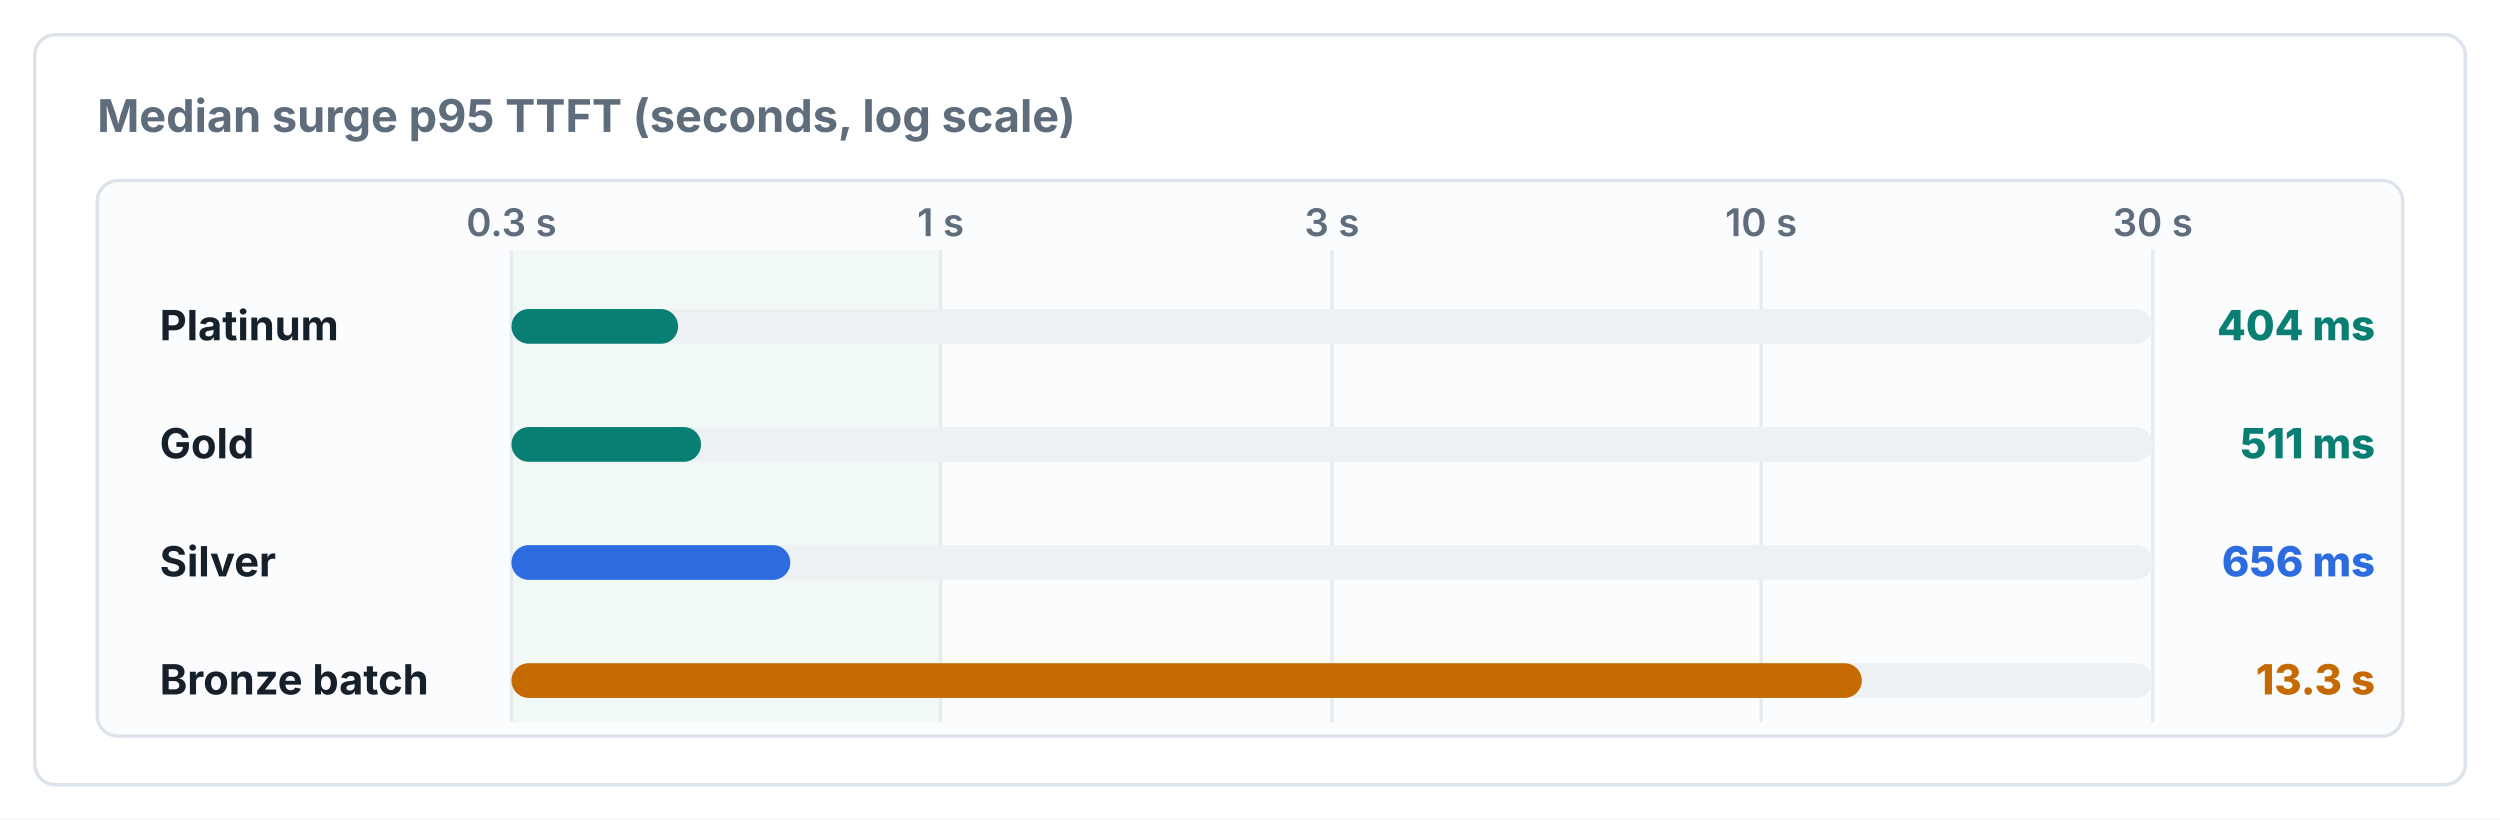
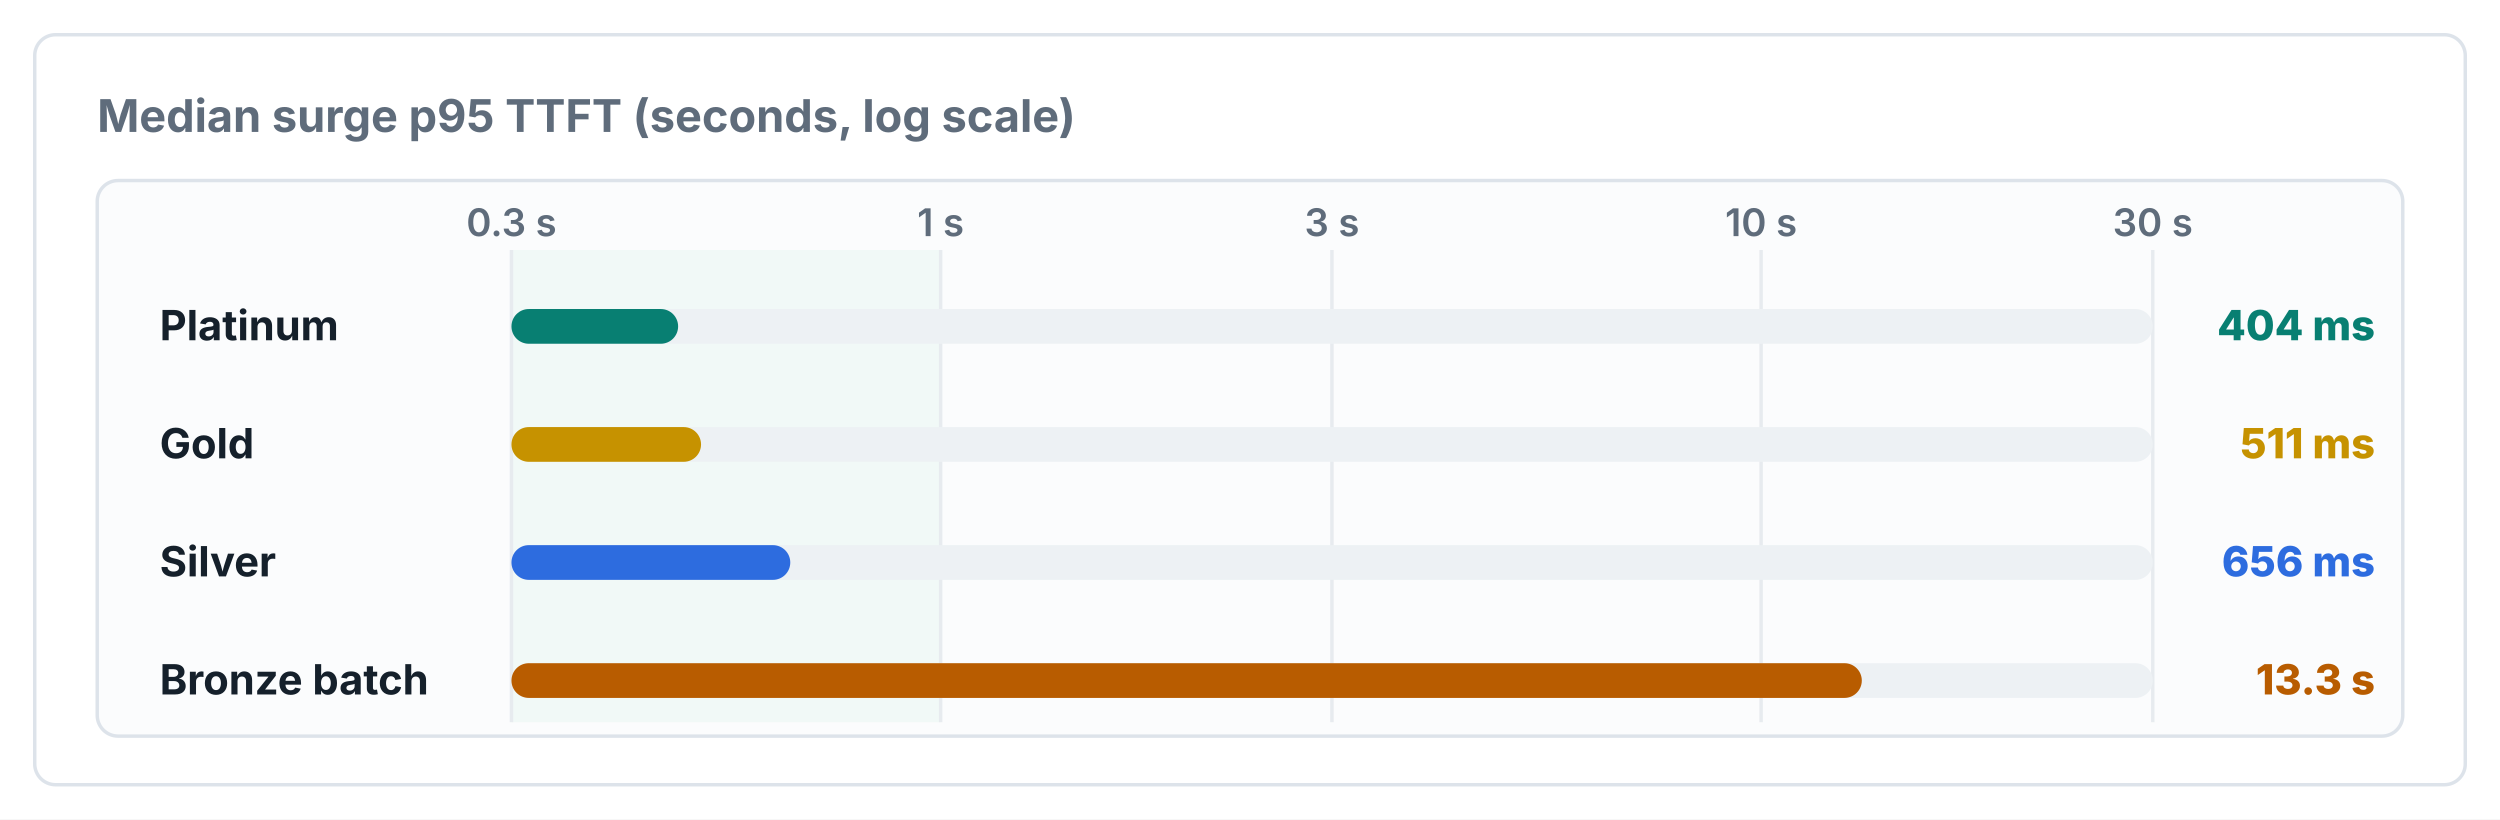
<svg xmlns="http://www.w3.org/2000/svg" width="720" height="236" viewBox="0 0 720 236" role="img" aria-label="Platinum, gold, and silver traffic stayed below one second median surge p95 TTFT while bronze batch exceeded 13 seconds.">
  <style>text{font-family:system-ui,-apple-system,sans-serif}</style>
  <rect width="720" height="236" fill="#ffffff" />
  <rect x="10" y="10" width="700" height="216" rx="6" fill="#ffffff" stroke="#dde3ea" />
  <text x="28.0" y="38.0" fill="#5f6c7b" font-size="13" font-weight="700" text-anchor="start">Median surge p95 TTFT (seconds, log scale)</text>
  <rect x="28" y="52" width="664" height="160" rx="6" fill="#fbfcfd" stroke="#dde3ea" />
  <rect x="147.3" y="72.0" width="123.6" height="136.0" fill="#eef8f6" opacity="0.75" />
  <line x1="147.3" y1="72.0" x2="147.3" y2="208.0" stroke="#e7ebef" />
  <text x="147.3" y="68.0" fill="#5f6c7b" font-size="11" font-weight="600" text-anchor="middle">0.3 s</text>
  <line x1="270.9" y1="72.0" x2="270.9" y2="208.0" stroke="#e7ebef" />
  <text x="270.9" y="68.0" fill="#5f6c7b" font-size="11" font-weight="600" text-anchor="middle">1 s</text>
  <line x1="383.6" y1="72.0" x2="383.6" y2="208.0" stroke="#e7ebef" />
  <text x="383.6" y="68.0" fill="#5f6c7b" font-size="11" font-weight="600" text-anchor="middle">3 s</text>
  <line x1="507.2" y1="72.0" x2="507.2" y2="208.0" stroke="#e7ebef" />
  <text x="507.2" y="68.0" fill="#5f6c7b" font-size="11" font-weight="600" text-anchor="middle">10 s</text>
  <line x1="620.0" y1="72.0" x2="620.0" y2="208.0" stroke="#e7ebef" />
  <text x="620.0" y="68.0" fill="#5f6c7b" font-size="11" font-weight="600" text-anchor="middle">30 s</text>
  <text x="46.0" y="98.0" fill="#15202b" font-size="12" font-weight="720" text-anchor="start">Platinum</text>
  <rect x="147.3" y="89.0" width="472.7" height="10" rx="5" fill="#edf1f4" />
  <rect x="147.3" y="89.0" width="48.0" height="10" rx="5" fill="#087f72" />
  <text x="684.0" y="98.0" fill="#087f72" font-size="12" font-weight="800" text-anchor="end">404 ms</text>
  <text x="46.0" y="132.0" fill="#15202b" font-size="12" font-weight="720" text-anchor="start">Gold</text>
  <rect x="147.3" y="123.0" width="472.7" height="10" rx="5" fill="#edf1f4" />
-   <rect x="147.3" y="123.0" width="54.6" height="10" rx="5" fill="#087f72" />
-   <text x="684.0" y="132.0" fill="#087f72" font-size="12" font-weight="800" text-anchor="end">511 ms</text>
+   <rect x="147.3" y="123.0" width="54.6" height="10" rx="5" fill="#c69200" />
+   <text x="684.0" y="132.0" fill="#c69200" font-size="12" font-weight="800" text-anchor="end">511 ms</text>
  <text x="46.0" y="166.0" fill="#15202b" font-size="12" font-weight="720" text-anchor="start">Silver</text>
  <rect x="147.3" y="157.0" width="472.7" height="10" rx="5" fill="#edf1f4" />
  <rect x="147.3" y="157.0" width="80.3" height="10" rx="5" fill="#2d6cdf" />
  <text x="684.0" y="166.0" fill="#2d6cdf" font-size="12" font-weight="800" text-anchor="end">656 ms</text>
  <text x="46.0" y="200.0" fill="#15202b" font-size="12" font-weight="720" text-anchor="start">Bronze batch</text>
  <rect x="147.3" y="191.0" width="472.7" height="10" rx="5" fill="#edf1f4" />
-   <rect x="147.3" y="191.0" width="388.9" height="10" rx="5" fill="#c56a00" />
-   <text x="684.0" y="200.0" fill="#c56a00" font-size="12" font-weight="800" text-anchor="end">13.3 s</text>
+   <rect x="147.3" y="191.0" width="388.9" height="10" rx="5" fill="#b85c00" />
+   <text x="684.0" y="200.0" fill="#b85c00" font-size="12" font-weight="800" text-anchor="end">13.3 s</text>
</svg>
